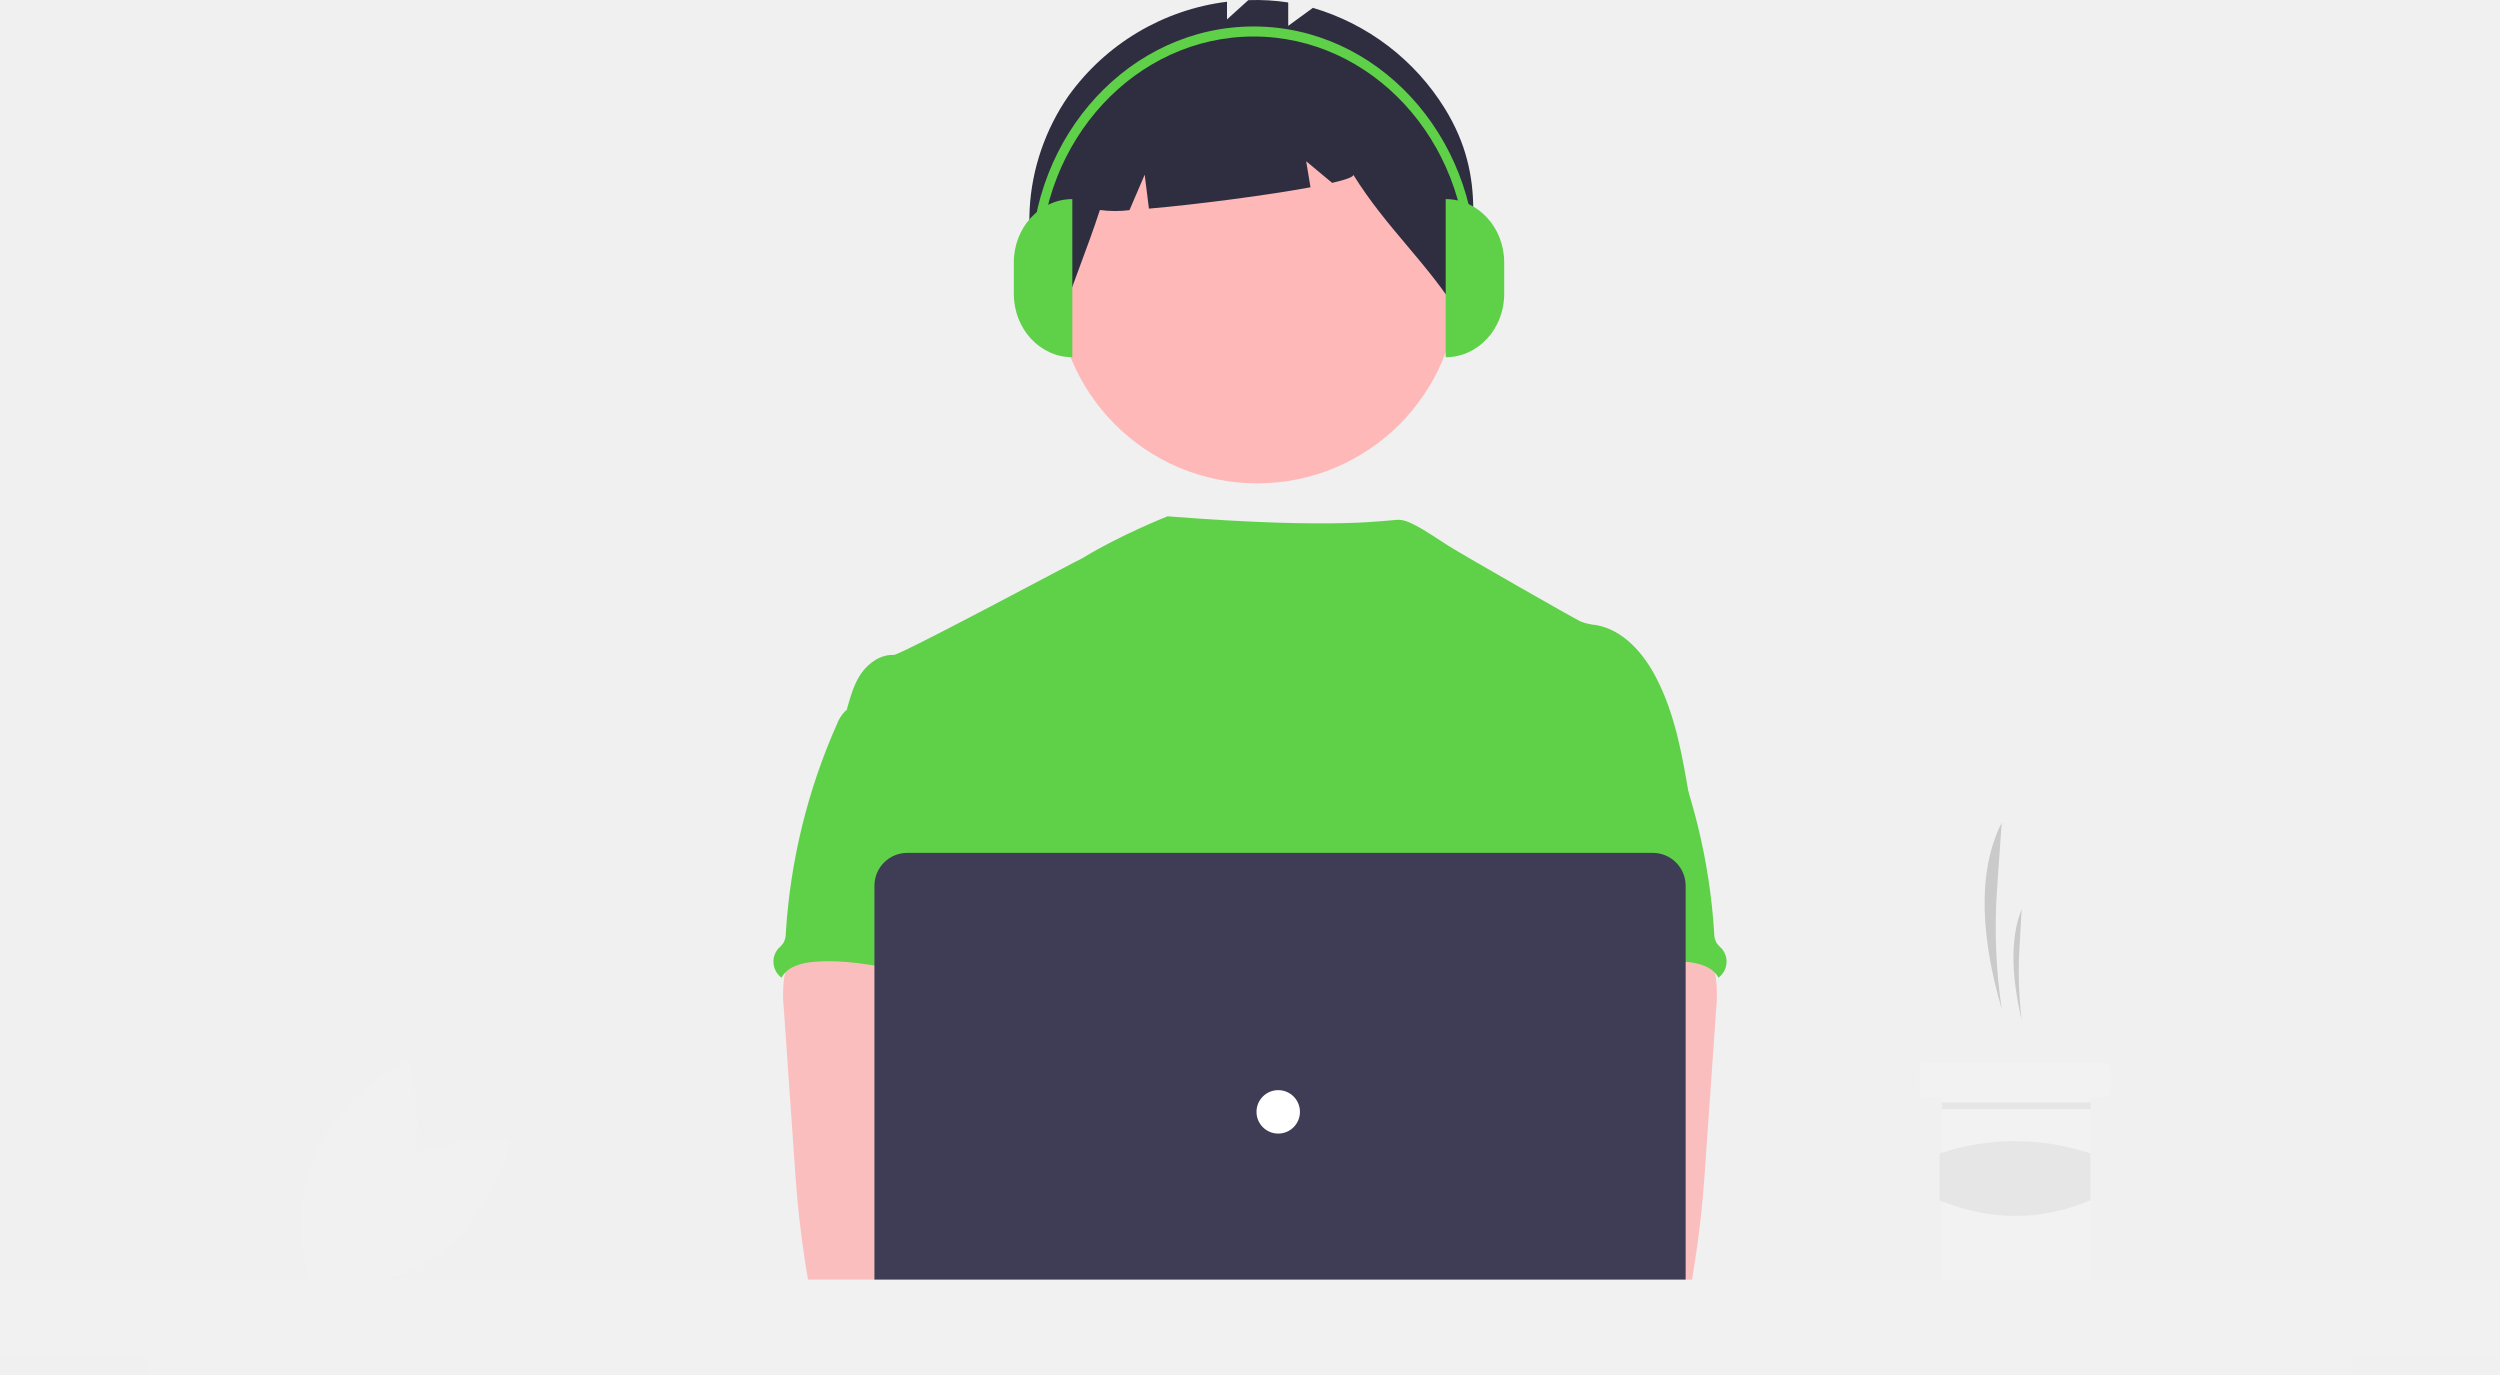
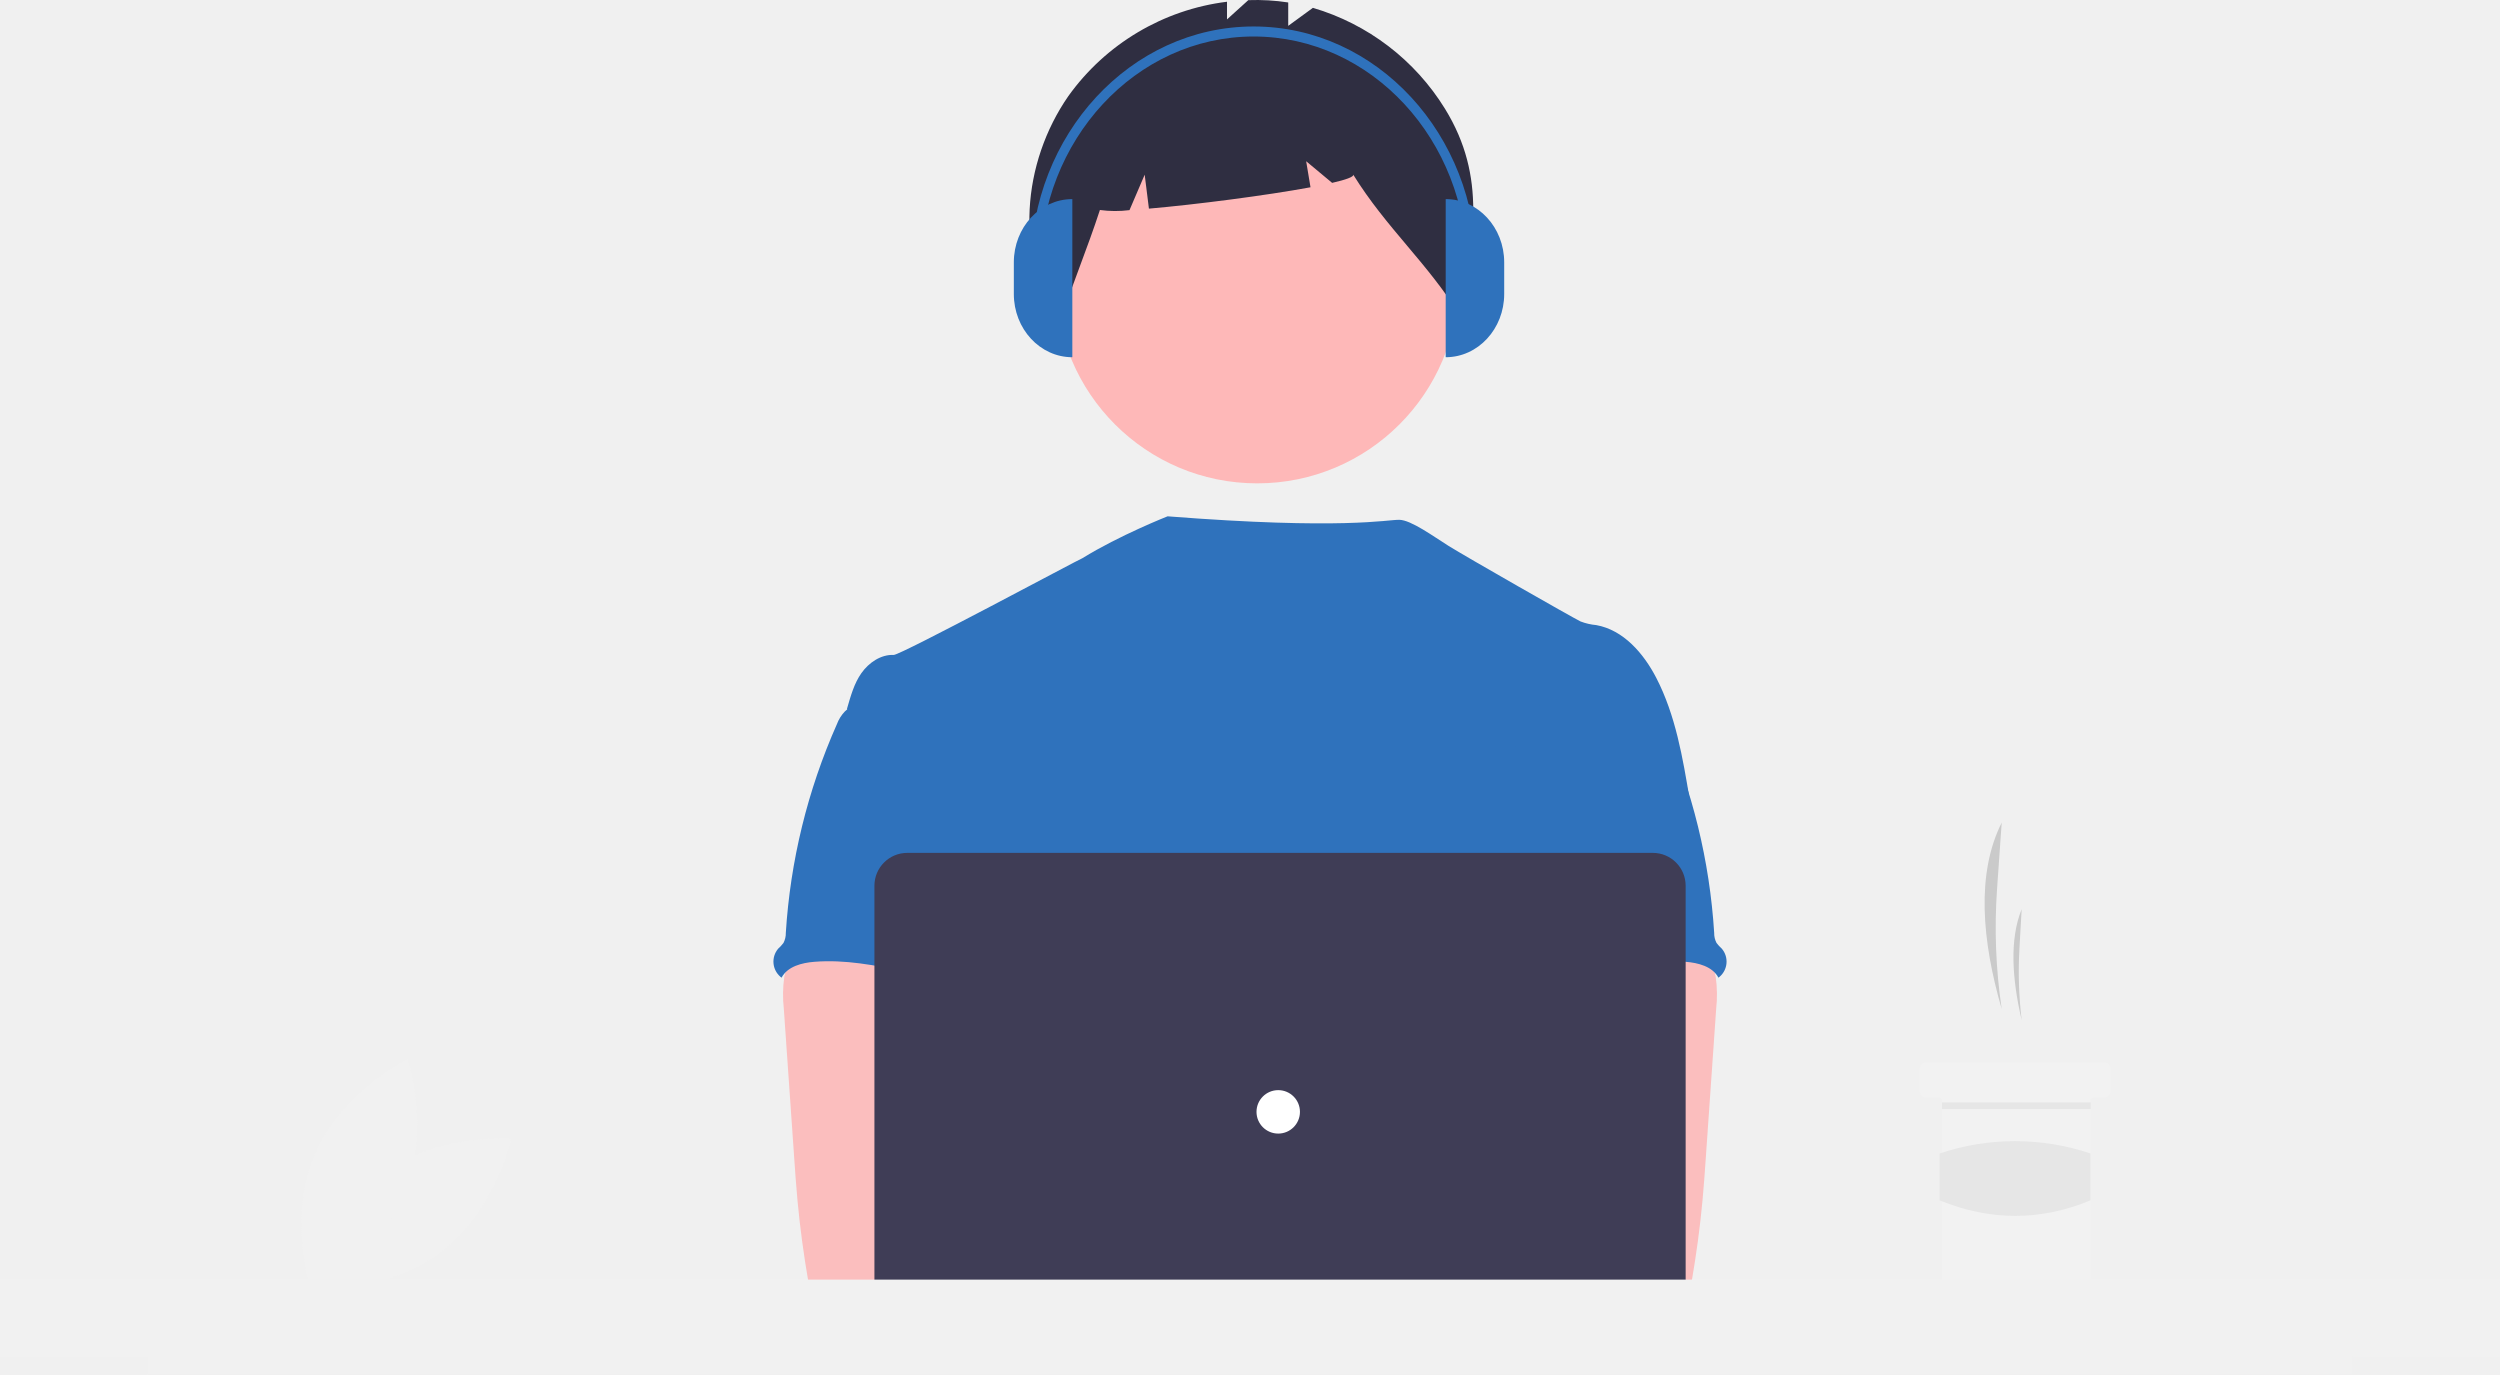
<svg xmlns="http://www.w3.org/2000/svg" data-name="Layer 1" width="878.63" height="483" viewBox="0 0 878.63 483">
  <path d="M294.716,621.203c-19.511,14.544-25.04,40.135-25.04,40.135s26.104,2.009,45.615-12.535,25.04-40.135,25.04-40.135S314.227,606.659,294.716,621.203Z" transform="translate(-160.6848 -208.5)" fill="#f1f1f1" />
  <path d="M302.844,628.032c-9.377,22.456-32.862,34.028-32.862,34.028s-8.281-24.837,1.096-47.293,32.862-34.028,32.862-34.028S312.221,605.576,302.844,628.032Z" transform="translate(-160.6848 -208.5)" fill="#f1f1f1" />
  <path d="M864.187,563.114h0a194.657,194.657,0,0,1-1.633-42.195l1.633-23.307h0c-9,17.908-6.966,41.479,0,65.502Z" transform="translate(-160.6848 -208.5)" fill="#cacaca" />
  <path d="M871.205,567.013h0a143.091,143.091,0,0,1-.786-25.116l.786-13.873h0C866.875,538.683,867.854,552.713,871.205,567.013Z" transform="translate(-160.6848 -208.5)" fill="#cacaca" />
  <path d="M902.401,584.17v7.798a2.352,2.352,0,0,1-2.339,2.339h-3.899a.777.777,0,0,0-.78.78v63.943a2.351,2.351,0,0,1-2.339,2.339H845.476a2.341,2.341,0,0,1-2.339-2.339V595.087a.782.782,0,0,0-.78-.78H837.678a2.341,2.341,0,0,1-2.339-2.339v-7.798a2.336,2.336,0,0,1,2.339-2.339h62.383A2.346,2.346,0,0,1,902.401,584.17Z" transform="translate(-160.6848 -208.5)" fill="#f2f2f2" />
  <rect x="682.522" y="387.445" width="52.246" height="2.339" fill="#e6e6e6" />
  <path d="M895.383,630.369c-17.483,7.235-35.156,7.315-53.026,0v-16.481a83.274,83.274,0,0,1,53.026,0Z" transform="translate(-160.6848 -208.5)" fill="#e6e6e6" />
  <circle id="fff0188c-9915-4c0d-8339-9317a77083e8" data-name="Ellipse 276" cx="441.853" cy="99.211" r="70.666" fill="#feb8b8" />
-   <path id="ac220ed6-7c3f-4d1e-8d82-3295770c496a-241" data-name="Path 1461" d="M668.54,246.746a81.614,81.614,0,0,0-46.43-35.492l-8.675,6.331v-8.22a75.123,75.123,0,0,0-14.032-.817l-7.485,6.772V209.11a80.834,80.834,0,0,0-55.763,33.169c-16.254,23.432-18.998,56.032-3.011,79.652,4.388-13.487,9.715-26.142,14.104-39.628a39.916,39.916,0,0,0,10.399.05l5.339-12.459,1.492,11.931c16.55-1.441,41.096-4.607,56.785-7.508l-1.526-9.154,9.128,7.606c4.806-1.106,7.66-2.11,7.425-2.877,11.668,18.811,25.948,30.826,37.616,49.637C678.337,293.006,683.437,270.951,668.54,246.746Z" transform="translate(-160.6848 -208.5)" fill="#2f2e41" />
-   <path d="M754.52,489.43c-2.43-14.619-4.936-29.519-11.731-42.689-4.466-8.626-11.554-16.847-21.11-18.552a20.422,20.422,0,0,1-5.497-1.272c-2.8-1.349-40.425-22.827-46.405-26.568-5.135-3.212-13.24-9.158-17.327-9.158-4.112-.09-19.878,3.579-81.414-1.231,0,0-16.905,6.663-29.985,14.743-.198-.131-63.869,34.06-66.261,33.97-4.53-.191-8.741,2.71-11.338,6.362-2.596,3.652-3.814,8.174-5.089,12.546,13.907,30.97,26.631,61.98,40.539,92.95a7.931,7.931,0,0,1,1.006,3.815,9.31,9.31,0,0,1-1.73,3.815c-6.82,10.956-6.603,24.736-5.858,37.613.746,12.877,1.668,26.478-4.087,38.02-1.565,3.169-3.601,6.069-5.089,9.238-3.486,7.177-4.746,30.131-2.71,37.842l255.121,7.309C730.067,673.102,754.52,489.43,754.52,489.43Z" transform="translate(-160.6848 -208.5)" fill="#5fd149" />
-   <path id="bb46eb08-8e3e-4ac5-913b-26d221d967b9-242" data-name="Path 1421" d="M436.31,551.903a45.043,45.043,0,0,0-.153,11.109l3.657,52.513c.343,4.949.681,9.887,1.146,14.824.877,9.581,2.188,19.086,3.815,28.578a5.09,5.09,0,0,0,5.216,4.949c16.096,3.406,32.726,3.27,49.153,2.342,25.067-1.399,89.198-4.046,93.116-9.136s1.635-13.322-3.474-17.438-89.739-14.149-89.739-14.149c.827-6.553,3.321-12.724,5.688-18.946,4.25-11.035,8.22-22.432,8.297-34.253s-4.377-24.25-14.061-31.022c-7.966-5.56-18.221-6.591-27.928-6.362-7.062.203-19.265-1.489-25.716,1.272C440.223,538.431,437.264,546.905,436.31,551.903Z" transform="translate(-160.6848 -208.5)" fill="#fbbebe" />
-   <path id="efe93a1e-ccdd-49fd-af5f-e26394aa0937-243" data-name="Path 1430" d="M457.627,458.523a13.17,13.17,0,0,0-2.824,4.518A213.588,213.588,0,0,0,436.862,536.356a7.329,7.329,0,0,1-.827,3.55,15.535,15.535,0,0,1-1.87,2.023,7.024,7.024,0,0,0,.84,9.898q.173.146.356.281c2.099-3.951,7.125-5.242,11.592-5.586,21.389-1.692,42.282,8.259,63.734,7.508-1.514-5.23-3.691-10.256-4.925-15.548-5.459-23.502,8.156-49.089-.191-71.726-1.667-4.53-4.453-8.983-8.843-10.968a23.555,23.555,0,0,0-5.662-1.499c-5.421-.98-16.212-5.166-21.453-3.486-1.935.624-2.697,2.443-4.301,3.542C462.877,455.902,459.646,456.474,457.627,458.523Z" transform="translate(-160.6848 -208.5)" fill="#5fd149" />
-   <path id="a38c3c09-000b-42b7-8619-0229d8aff5e9-244" data-name="Path 1421" d="M754.672,536.183c-6.451-2.762-18.653-1.069-25.716-1.272-9.707-.229-19.962.802-27.928,6.362-9.684,6.772-14.137,19.201-14.061,31.022s4.046,23.218,8.297,34.253c2.366,6.222,4.861,12.393,5.688,18.946,0,0-84.63,10.034-89.739,14.149s-7.392,12.348-3.474,17.438,126.173,10.2,142.269,6.794a5.09,5.09,0,0,0,5.216-4.949c1.627-9.491,2.937-18.996,3.815-28.578.465-4.937.802-9.874,1.146-14.824l3.657-52.513a45.043,45.043,0,0,0-.153-11.109C762.736,546.905,759.777,538.431,754.672,536.183Z" transform="translate(-160.6848 -208.5)" fill="#fbbebe" />
-   <path id="bd3879bf-5d05-49be-b690-c4d97e29a2ab-245" data-name="Path 1430" d="M734.687,454.346c-1.603-1.099-2.366-2.918-4.301-3.542-5.241-1.68-16.032,2.507-21.453,3.486a23.555,23.555,0,0,0-5.662,1.499c-4.389,1.985-7.175,6.438-8.843,10.968-8.347,22.637,5.268,48.224-.191,71.726-1.234,5.293-3.411,10.318-4.925,15.548,21.453.751,42.346-9.2,63.734-7.508,4.467.343,9.493,1.635,11.592,5.586q.183-.135.356-.281a7.024,7.024,0,0,0,.84-9.898,15.535,15.535,0,0,1-1.87-2.023,7.329,7.329,0,0,1-.827-3.55,213.588,213.588,0,0,0-17.941-73.316,13.17,13.17,0,0,0-2.824-4.518C740.354,456.474,737.123,455.902,734.687,454.346Z" transform="translate(-160.6848 -208.5)" fill="#5fd149" />
+   <path id="ac220ed6-7c3f-4d1e-8d82-3295770c496a-117" data-name="Path 1461" d="M668.54,246.746a81.614,81.614,0,0,0-46.43-35.492l-8.675,6.331v-8.22a75.123,75.123,0,0,0-14.032-.817l-7.485,6.772V209.11a80.834,80.834,0,0,0-55.763,33.169c-16.254,23.432-18.998,56.032-3.011,79.652,4.388-13.487,9.715-26.142,14.104-39.628a39.916,39.916,0,0,0,10.399.05l5.339-12.459,1.492,11.931c16.55-1.441,41.096-4.607,56.785-7.508l-1.526-9.154,9.128,7.606c4.806-1.106,7.66-2.11,7.425-2.877,11.668,18.811,25.948,30.826,37.616,49.637C678.337,293.006,683.437,270.951,668.54,246.746Z" transform="translate(-160.6848 -208.5)" fill="#2f2e41" />
+   <path d="M754.52,489.43c-2.43-14.619-4.936-29.519-11.731-42.689-4.466-8.626-11.554-16.847-21.11-18.552a20.422,20.422,0,0,1-5.497-1.272c-2.8-1.349-40.425-22.827-46.405-26.568-5.135-3.212-13.24-9.158-17.327-9.158-4.112-.09-19.878,3.579-81.414-1.231,0,0-16.905,6.663-29.985,14.743-.198-.131-63.869,34.06-66.261,33.97-4.53-.191-8.741,2.71-11.338,6.362-2.596,3.652-3.814,8.174-5.089,12.546,13.907,30.97,26.631,61.98,40.539,92.95a7.931,7.931,0,0,1,1.006,3.815,9.31,9.31,0,0,1-1.73,3.815c-6.82,10.956-6.603,24.736-5.858,37.613.746,12.877,1.668,26.478-4.087,38.02-1.565,3.169-3.601,6.069-5.089,9.238-3.486,7.177-4.746,30.131-2.71,37.842l255.121,7.309C730.067,673.102,754.52,489.43,754.52,489.43Z" transform="translate(-160.6848 -208.5)" fill="#2f72bc" />
+   <path id="bb46eb08-8e3e-4ac5-913b-26d221d967b9-118" data-name="Path 1421" d="M436.31,551.903a45.043,45.043,0,0,0-.153,11.109l3.657,52.513c.343,4.949.681,9.887,1.146,14.824.877,9.581,2.188,19.086,3.815,28.578a5.09,5.09,0,0,0,5.216,4.949c16.096,3.406,32.726,3.27,49.153,2.342,25.067-1.399,89.198-4.046,93.116-9.136s1.635-13.322-3.474-17.438-89.739-14.149-89.739-14.149c.827-6.553,3.321-12.724,5.688-18.946,4.25-11.035,8.22-22.432,8.297-34.253s-4.377-24.25-14.061-31.022c-7.966-5.56-18.221-6.591-27.928-6.362-7.062.203-19.265-1.489-25.716,1.272C440.223,538.431,437.264,546.905,436.31,551.903Z" transform="translate(-160.6848 -208.5)" fill="#fbbebe" />
+   <path id="efe93a1e-ccdd-49fd-af5f-e26394aa0937-119" data-name="Path 1430" d="M457.627,458.523a13.17,13.17,0,0,0-2.824,4.518A213.588,213.588,0,0,0,436.862,536.356a7.329,7.329,0,0,1-.827,3.55,15.535,15.535,0,0,1-1.87,2.023,7.024,7.024,0,0,0,.84,9.898q.173.146.356.281c2.099-3.951,7.125-5.242,11.592-5.586,21.389-1.692,42.282,8.259,63.734,7.508-1.514-5.23-3.691-10.256-4.925-15.548-5.459-23.502,8.156-49.089-.191-71.726-1.667-4.53-4.453-8.983-8.843-10.968a23.555,23.555,0,0,0-5.662-1.499c-5.421-.98-16.212-5.166-21.453-3.486-1.935.624-2.697,2.443-4.301,3.542C462.877,455.902,459.646,456.474,457.627,458.523Z" transform="translate(-160.6848 -208.5)" fill="#2f72bc" />
+   <path id="a38c3c09-000b-42b7-8619-0229d8aff5e9-120" data-name="Path 1421" d="M754.672,536.183c-6.451-2.762-18.653-1.069-25.716-1.272-9.707-.229-19.962.802-27.928,6.362-9.684,6.772-14.137,19.201-14.061,31.022s4.046,23.218,8.297,34.253c2.366,6.222,4.861,12.393,5.688,18.946,0,0-84.63,10.034-89.739,14.149s-7.392,12.348-3.474,17.438,126.173,10.2,142.269,6.794a5.09,5.09,0,0,0,5.216-4.949c1.627-9.491,2.937-18.996,3.815-28.578.465-4.937.802-9.874,1.146-14.824l3.657-52.513a45.043,45.043,0,0,0-.153-11.109C762.736,546.905,759.777,538.431,754.672,536.183Z" transform="translate(-160.6848 -208.5)" fill="#fbbebe" />
+   <path id="bd3879bf-5d05-49be-b690-c4d97e29a2ab-121" data-name="Path 1430" d="M734.687,454.346c-1.603-1.099-2.366-2.918-4.301-3.542-5.241-1.68-16.032,2.507-21.453,3.486a23.555,23.555,0,0,0-5.662,1.499c-4.389,1.985-7.175,6.438-8.843,10.968-8.347,22.637,5.268,48.224-.191,71.726-1.234,5.293-3.411,10.318-4.925,15.548,21.453.751,42.346-9.2,63.734-7.508,4.467.343,9.493,1.635,11.592,5.586q.183-.135.356-.281a7.024,7.024,0,0,0,.84-9.898,15.535,15.535,0,0,1-1.87-2.023,7.329,7.329,0,0,1-.827-3.55,213.588,213.588,0,0,0-17.941-73.316,13.17,13.17,0,0,0-2.824-4.518C740.354,456.474,737.123,455.902,734.687,454.346Z" transform="translate(-160.6848 -208.5)" fill="#2f72bc" />
  <circle cx="420.924" cy="438.81" r="19.073" fill="#fbbebe" />
  <circle cx="463.156" cy="438.81" r="19.073" fill="#fbbebe" />
  <path d="M741.572,690.288H479.542a11.552,11.552,0,0,1-11.539-11.539V519.783a11.552,11.552,0,0,1,11.539-11.539H741.572a11.552,11.552,0,0,1,11.539,11.539V678.75A11.552,11.552,0,0,1,741.572,690.288Z" transform="translate(-160.6848 -208.5)" fill="#3f3d56" />
  <circle id="bf1cdf42-3b4f-4239-91c9-f6802a29e918" data-name="Ellipse 263" cx="449.236" cy="390.766" r="7.635" fill="#fff" />
  <polygon points="878.63 449.724 0 449.724 0 476.724 51.97 476.724 51.97 483 826.68 483 826.68 476.724 878.63 476.724 878.63 449.724" fill="#f1f1f1" />
-   <path d="M537.556,334.049h0c-11.355,0-20.559-9.952-20.559-22.229h0V300.705c0-12.277,9.205-22.229,20.559-22.229h0v55.574Z" transform="translate(-160.6848 -208.5)" fill="#5fd149" />
-   <path d="M668.779,278.476h0c11.355,0,20.559,9.952,20.559,22.229v11.115c0,12.277-9.205,22.229-20.559,22.229h0V278.476Z" transform="translate(-160.6848 -208.5)" fill="#5fd149" />
-   <path d="M679.553,302.452h-3.262c0-44.73-33.656-81.121-75.026-81.121-41.369,0-75.026,36.391-75.026,81.121h-3.262c0-46.675,35.12-84.648,78.288-84.648C644.433,217.804,679.553,255.777,679.553,302.452Z" transform="translate(-160.6848 -208.5)" fill="#5fd149" />
+   <path d="M537.556,334.049h0c-11.355,0-20.559-9.952-20.559-22.229h0V300.705c0-12.277,9.205-22.229,20.559-22.229h0v55.574Z" transform="translate(-160.6848 -208.5)" fill="#2f72bc" />
+   <path d="M668.779,278.476h0c11.355,0,20.559,9.952,20.559,22.229v11.115c0,12.277-9.205,22.229-20.559,22.229h0V278.476Z" transform="translate(-160.6848 -208.5)" fill="#2f72bc" />
+   <path d="M679.553,302.452h-3.262c0-44.73-33.656-81.121-75.026-81.121-41.369,0-75.026,36.391-75.026,81.121h-3.262c0-46.675,35.12-84.648,78.288-84.648C644.433,217.804,679.553,255.777,679.553,302.452Z" transform="translate(-160.6848 -208.5)" fill="#2f72bc" />
</svg>
